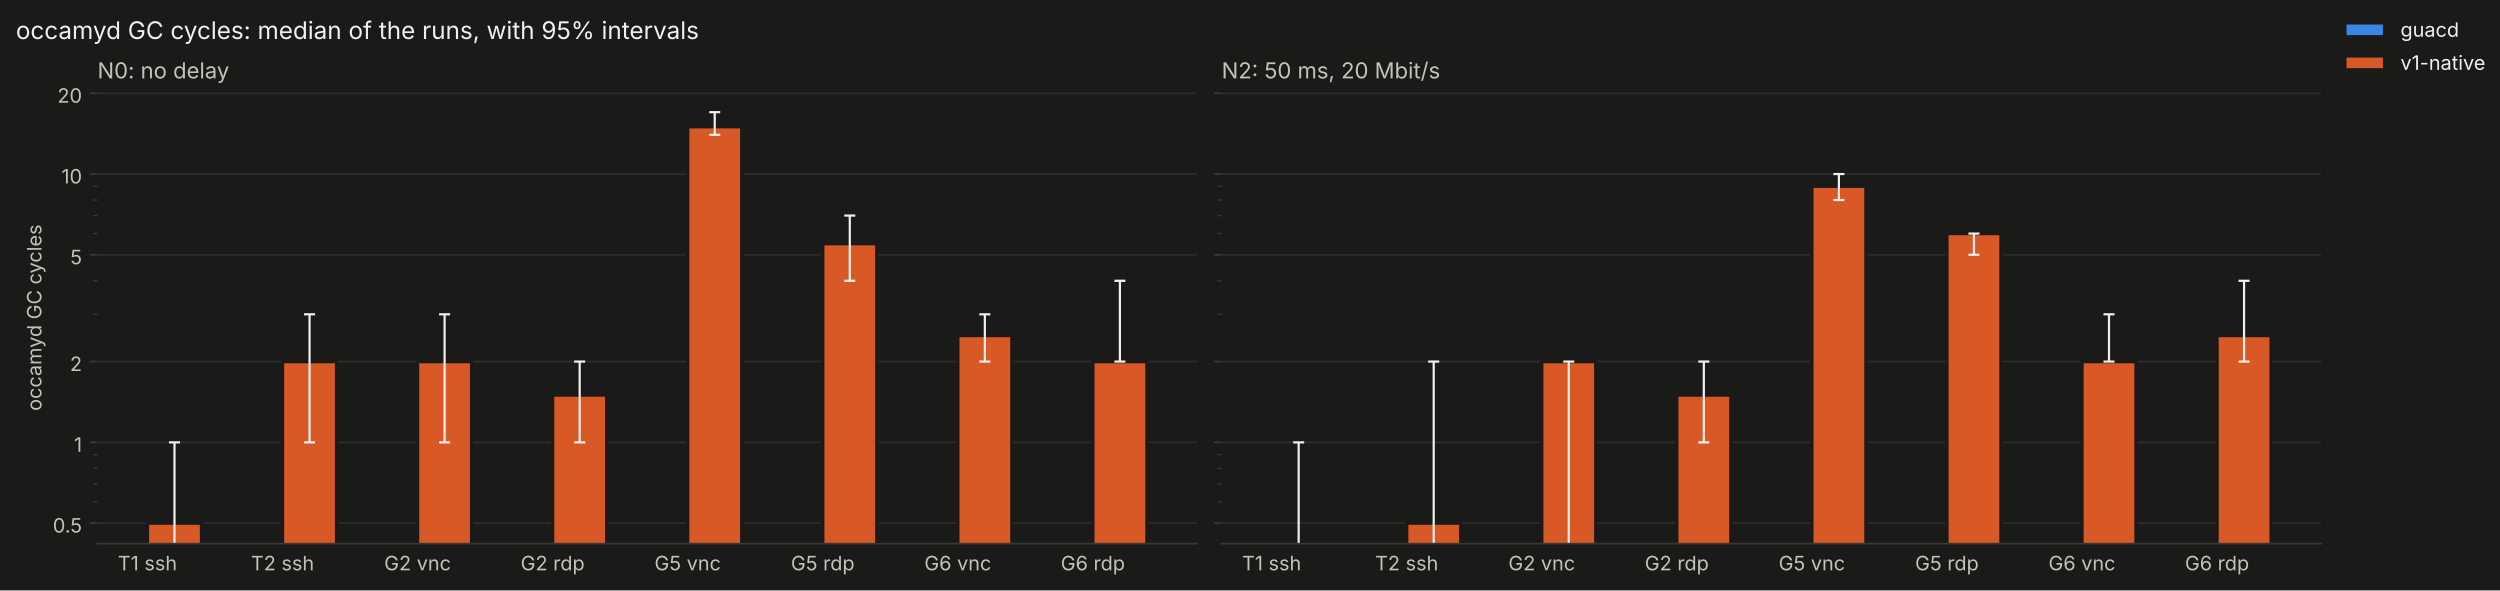
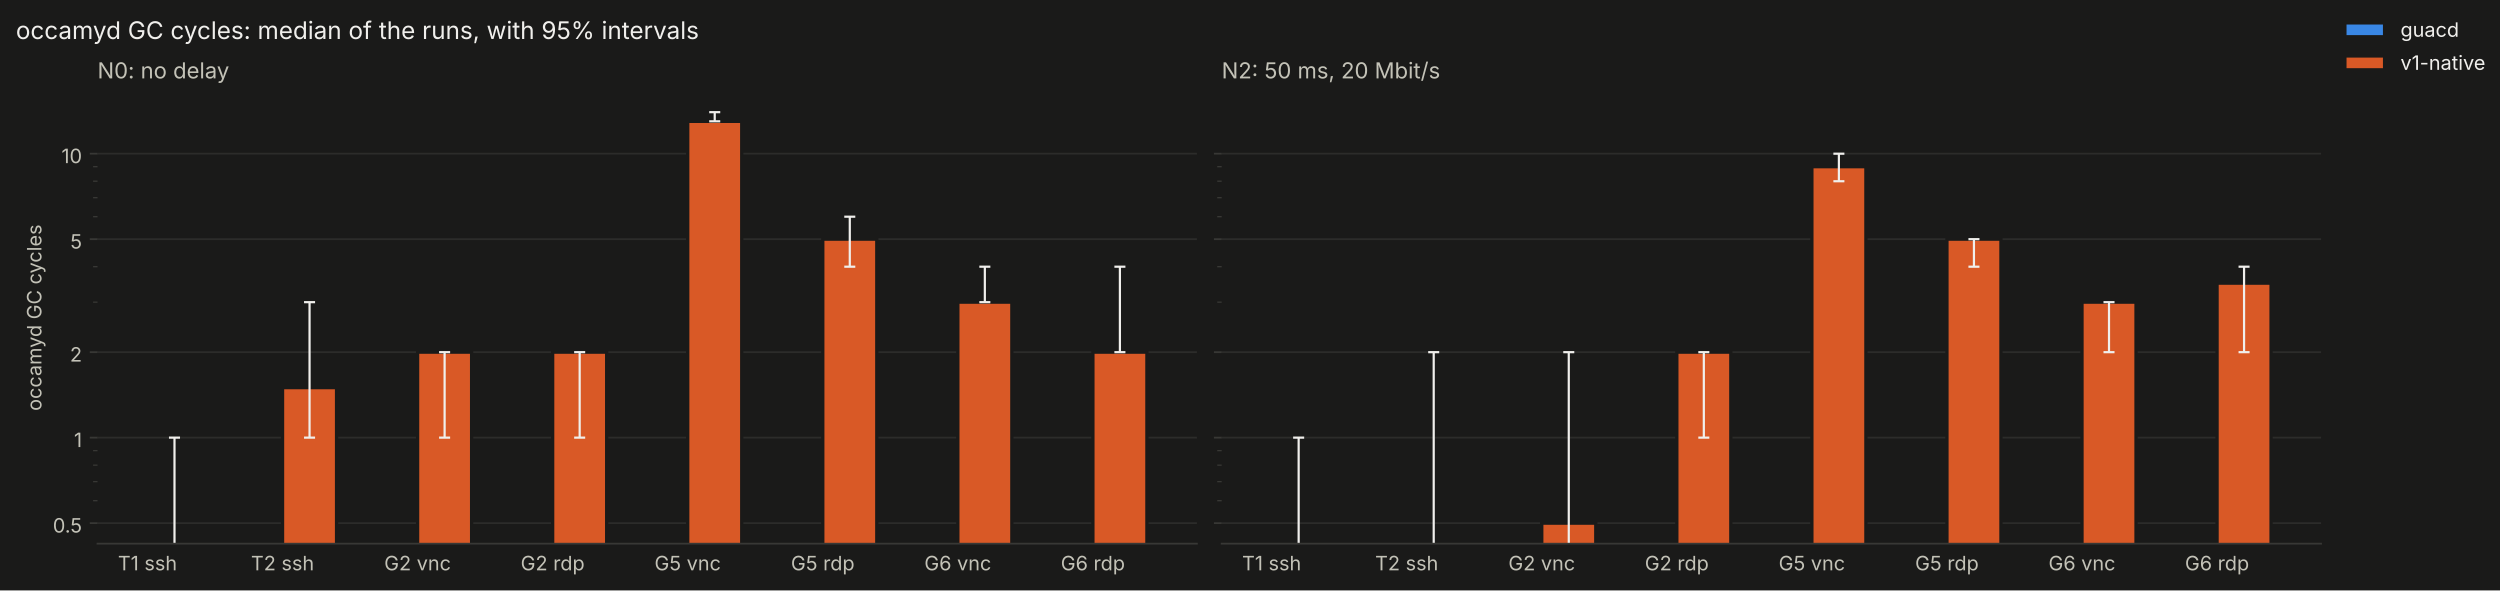
<svg xmlns="http://www.w3.org/2000/svg" xmlns:xlink="http://www.w3.org/1999/xlink" width="1133.1pt" height="267.6pt" viewBox="0 0 1133.1 267.6" version="1.1">
  <defs>
    <style type="text/css">*{stroke-linejoin: round; stroke-linecap: butt}</style>
  </defs>
  <g id="figure_1">
    <g id="patch_1">
      <path d="M 0 267.6  L 1133.1 267.6  L 1133.1 0  L 0 0  z " style="fill: #1a1a19" />
    </g>
    <g id="axes_1">
      <g id="patch_2">
        <path d="M 44.194 246.415  L 542.476 246.415  L 542.476 41.535  L 44.194 41.535  z " style="fill: #1a1a19" />
      </g>
      <g id="matplotlib.axis_1">
        <g id="xtick_1">
          <g id="line2d_1" />
          <g id="text_1">
            <text style="font-size: 9px; font-family: 'Inter', 'Helvetica Neue', 'Arial', 'DejaVu Sans', sans-serif; text-anchor: middle; fill: #c3c2b7" x="66.843" y="258.483" transform="rotate(-0 66.84304 258.4825)">T1 ssh</text>
          </g>
        </g>
        <g id="xtick_2">
          <g id="line2d_2" />
          <g id="text_2">
            <text style="font-size: 9px; font-family: 'Inter', 'Helvetica Neue', 'Arial', 'DejaVu Sans', sans-serif; text-anchor: middle; fill: #c3c2b7" x="128.057" y="258.483" transform="rotate(-0 128.0571 258.4825)">T2 ssh</text>
          </g>
        </g>
        <g id="xtick_3">
          <g id="line2d_3" />
          <g id="text_3">
            <text style="font-size: 9px; font-family: 'Inter', 'Helvetica Neue', 'Arial', 'DejaVu Sans', sans-serif; text-anchor: middle; fill: #c3c2b7" x="189.271" y="258.483" transform="rotate(-0 189.2712 258.4825)">G2 vnc</text>
          </g>
        </g>
        <g id="xtick_4">
          <g id="line2d_4" />
          <g id="text_4">
            <text style="font-size: 9px; font-family: 'Inter', 'Helvetica Neue', 'Arial', 'DejaVu Sans', sans-serif; text-anchor: middle; fill: #c3c2b7" x="250.485" y="258.483" transform="rotate(-0 250.4853 258.4825)">G2 rdp</text>
          </g>
        </g>
        <g id="xtick_5">
          <g id="line2d_5" />
          <g id="text_5">
            <text style="font-size: 9px; font-family: 'Inter', 'Helvetica Neue', 'Arial', 'DejaVu Sans', sans-serif; text-anchor: middle; fill: #c3c2b7" x="311.699" y="258.483" transform="rotate(-0 311.6993 258.4825)">G5 vnc</text>
          </g>
        </g>
        <g id="xtick_6">
          <g id="line2d_6" />
          <g id="text_6">
            <text style="font-size: 9px; font-family: 'Inter', 'Helvetica Neue', 'Arial', 'DejaVu Sans', sans-serif; text-anchor: middle; fill: #c3c2b7" x="372.913" y="258.483" transform="rotate(-0 372.9134 258.4825)">G5 rdp</text>
          </g>
        </g>
        <g id="xtick_7">
          <g id="line2d_7" />
          <g id="text_7">
            <text style="font-size: 9px; font-family: 'Inter', 'Helvetica Neue', 'Arial', 'DejaVu Sans', sans-serif; text-anchor: middle; fill: #c3c2b7" x="434.128" y="258.483" transform="rotate(-0 434.1275 258.4825)">G6 vnc</text>
          </g>
        </g>
        <g id="xtick_8">
          <g id="line2d_8" />
          <g id="text_8">
            <text style="font-size: 9px; font-family: 'Inter', 'Helvetica Neue', 'Arial', 'DejaVu Sans', sans-serif; text-anchor: middle; fill: #c3c2b7" x="495.342" y="258.483" transform="rotate(-0 495.3416 258.4825)">G6 rdp</text>
          </g>
        </g>
      </g>
      <g id="matplotlib.axis_2">
        <g id="ytick_1">
          <g id="line2d_9">
            <path d="M 44.194 237.102  L 542.476 237.102  " clip-path="url(#pd9a6758731)" style="fill: none; stroke: #2c2c2a; stroke-width: 0.8; stroke-linecap: square" />
          </g>
          <g id="line2d_10">
            <defs>
              <path id="mb82513c210" d="M 0 0  L -3.5 0  " style="stroke: #383835; stroke-width: 0.8" />
            </defs>
            <g>
              <use xlink:href="#mb82513c210" x="44.194" y="237.102" style="fill: #383835; stroke: #383835; stroke-width: 0.8" />
            </g>
          </g>
          <g id="text_9">
            <text style="font-size: 9px; font-family: 'Inter', 'Helvetica Neue', 'Arial', 'DejaVu Sans', sans-serif; text-anchor: end; fill: #c3c2b7" x="37.194" y="241.386" transform="rotate(-0 37.19383 241.3858)">0.5</text>
          </g>
        </g>
        <g id="ytick_2">
          <g id="line2d_11">
-             <path d="M 44.194 200.492  L 542.476 200.492  " clip-path="url(#pd9a6758731)" style="fill: none; stroke: #2c2c2a; stroke-width: 0.8; stroke-linecap: square" />
+             <path d="M 44.194 198.358  L 542.476 198.358  " clip-path="url(#pd9a6758731)" style="fill: none; stroke: #2c2c2a; stroke-width: 0.8; stroke-linecap: square" />
          </g>
          <g id="line2d_12">
            <g>
-               <use xlink:href="#mb82513c210" x="44.194" y="200.492" style="fill: #383835; stroke: #383835; stroke-width: 0.8" />
+               <use xlink:href="#mb82513c210" x="44.194" y="198.358" style="fill: #383835; stroke: #383835; stroke-width: 0.8" />
            </g>
          </g>
          <g id="text_10">
-             <text style="font-size: 9px; font-family: 'Inter', 'Helvetica Neue', 'Arial', 'DejaVu Sans', sans-serif; text-anchor: end; fill: #c3c2b7" x="37.194" y="204.776" transform="rotate(-0 37.19383 204.7755)">1</text>
+             <text style="font-size: 9px; font-family: 'Inter', 'Helvetica Neue', 'Arial', 'DejaVu Sans', sans-serif; text-anchor: end; fill: #c3c2b7" x="37.194" y="202.642" transform="rotate(-0 37.19383 202.6424)">1</text>
          </g>
        </g>
        <g id="ytick_3">
          <g id="line2d_13">
-             <path d="M 44.194 163.881  L 542.476 163.881  " clip-path="url(#pd9a6758731)" style="fill: none; stroke: #2c2c2a; stroke-width: 0.8; stroke-linecap: square" />
+             <path d="M 44.194 159.615  L 542.476 159.615  " clip-path="url(#pd9a6758731)" style="fill: none; stroke: #2c2c2a; stroke-width: 0.8; stroke-linecap: square" />
          </g>
          <g id="line2d_14">
            <g>
-               <use xlink:href="#mb82513c210" x="44.194" y="163.881" style="fill: #383835; stroke: #383835; stroke-width: 0.8" />
+               <use xlink:href="#mb82513c210" x="44.194" y="159.615" style="fill: #383835; stroke: #383835; stroke-width: 0.8" />
            </g>
          </g>
          <g id="text_11">
-             <text style="font-size: 9px; font-family: 'Inter', 'Helvetica Neue', 'Arial', 'DejaVu Sans', sans-serif; text-anchor: end; fill: #c3c2b7" x="37.194" y="168.165" transform="rotate(-0 37.19383 168.1652)">2</text>
+             <text style="font-size: 9px; font-family: 'Inter', 'Helvetica Neue', 'Arial', 'DejaVu Sans', sans-serif; text-anchor: end; fill: #c3c2b7" x="37.194" y="163.899" transform="rotate(-0 37.19383 163.8989)">2</text>
          </g>
        </g>
        <g id="ytick_4">
          <g id="line2d_15">
-             <path d="M 44.194 115.485  L 542.476 115.485  " clip-path="url(#pd9a6758731)" style="fill: none; stroke: #2c2c2a; stroke-width: 0.8; stroke-linecap: square" />
+             <path d="M 44.194 108.399  L 542.476 108.399  " clip-path="url(#pd9a6758731)" style="fill: none; stroke: #2c2c2a; stroke-width: 0.8; stroke-linecap: square" />
          </g>
          <g id="line2d_16">
            <g>
-               <use xlink:href="#mb82513c210" x="44.194" y="115.485" style="fill: #383835; stroke: #383835; stroke-width: 0.8" />
+               <use xlink:href="#mb82513c210" x="44.194" y="108.399" style="fill: #383835; stroke: #383835; stroke-width: 0.8" />
            </g>
          </g>
          <g id="text_12">
-             <text style="font-size: 9px; font-family: 'Inter', 'Helvetica Neue', 'Arial', 'DejaVu Sans', sans-serif; text-anchor: end; fill: #c3c2b7" x="37.194" y="119.769" transform="rotate(-0 37.19383 119.769)">5</text>
+             <text style="font-size: 9px; font-family: 'Inter', 'Helvetica Neue', 'Arial', 'DejaVu Sans', sans-serif; text-anchor: end; fill: #c3c2b7" x="37.194" y="112.683" transform="rotate(-0 37.19383 112.6828)">5</text>
          </g>
        </g>
        <g id="ytick_5">
          <g id="line2d_17">
-             <path d="M 44.194 78.875  L 542.476 78.875  " clip-path="url(#pd9a6758731)" style="fill: none; stroke: #2c2c2a; stroke-width: 0.8; stroke-linecap: square" />
+             <path d="M 44.194 69.655  L 542.476 69.655  " clip-path="url(#pd9a6758731)" style="fill: none; stroke: #2c2c2a; stroke-width: 0.8; stroke-linecap: square" />
          </g>
          <g id="line2d_18">
            <g>
-               <use xlink:href="#mb82513c210" x="44.194" y="78.875" style="fill: #383835; stroke: #383835; stroke-width: 0.8" />
+               <use xlink:href="#mb82513c210" x="44.194" y="69.655" style="fill: #383835; stroke: #383835; stroke-width: 0.8" />
            </g>
          </g>
          <g id="text_13">
-             <text style="font-size: 9px; font-family: 'Inter', 'Helvetica Neue', 'Arial', 'DejaVu Sans', sans-serif; text-anchor: end; fill: #c3c2b7" x="37.194" y="83.159" transform="rotate(-0 37.19383 83.15864)">10</text>
+             <text style="font-size: 9px; font-family: 'Inter', 'Helvetica Neue', 'Arial', 'DejaVu Sans', sans-serif; text-anchor: end; fill: #c3c2b7" x="37.194" y="73.939" transform="rotate(-0 37.19383 73.93929)">10</text>
          </g>
        </g>
        <g id="ytick_6">
          <g id="line2d_19">
-             <path d="M 44.194 42.264  L 542.476 42.264  " clip-path="url(#pd9a6758731)" style="fill: none; stroke: #2c2c2a; stroke-width: 0.8; stroke-linecap: square" />
-           </g>
-           <g id="line2d_20">
-             <g>
-               <use xlink:href="#mb82513c210" x="44.194" y="42.264" style="fill: #383835; stroke: #383835; stroke-width: 0.8" />
-             </g>
-           </g>
-           <g id="text_14">
-             <text style="font-size: 9px; font-family: 'Inter', 'Helvetica Neue', 'Arial', 'DejaVu Sans', sans-serif; text-anchor: end; fill: #c3c2b7" x="37.194" y="46.548" transform="rotate(-0 37.19383 46.54831)">20</text>
-           </g>
-         </g>
-         <g id="ytick_7">
-           <g id="line2d_21">
            <defs>
              <path id="m2cc0cc6523" d="M 0 0  L -2 0  " style="stroke: #383835; stroke-width: 0.6" />
            </defs>
            <g>
-               <use xlink:href="#m2cc0cc6523" x="44.194" y="227.472" style="fill: #383835; stroke: #383835; stroke-width: 0.6" />
+               <use xlink:href="#m2cc0cc6523" x="44.194" y="226.911" style="fill: #383835; stroke: #383835; stroke-width: 0.6" />
+             </g>
+           </g>
+         </g>
+         <g id="ytick_7">
+           <g id="line2d_20">
+             <g>
+               <use xlink:href="#m2cc0cc6523" x="44.194" y="218.295" style="fill: #383835; stroke: #383835; stroke-width: 0.6" />
            </g>
          </g>
        </g>
        <g id="ytick_8">
+           <g id="line2d_21">
+             <g>
+               <use xlink:href="#m2cc0cc6523" x="44.194" y="210.831" style="fill: #383835; stroke: #383835; stroke-width: 0.6" />
+             </g>
+           </g>
+         </g>
+         <g id="ytick_9">
          <g id="line2d_22">
            <g>
-               <use xlink:href="#m2cc0cc6523" x="44.194" y="219.33" style="fill: #383835; stroke: #383835; stroke-width: 0.6" />
-             </g>
-           </g>
-         </g>
-         <g id="ytick_9">
+               <use xlink:href="#m2cc0cc6523" x="44.194" y="204.247" style="fill: #383835; stroke: #383835; stroke-width: 0.6" />
+             </g>
+           </g>
+         </g>
+         <g id="ytick_10">
          <g id="line2d_23">
            <g>
-               <use xlink:href="#m2cc0cc6523" x="44.194" y="212.277" style="fill: #383835; stroke: #383835; stroke-width: 0.6" />
-             </g>
-           </g>
-         </g>
-         <g id="ytick_10">
+               <use xlink:href="#m2cc0cc6523" x="44.194" y="136.951" style="fill: #383835; stroke: #383835; stroke-width: 0.6" />
+             </g>
+           </g>
+         </g>
+         <g id="ytick_11">
          <g id="line2d_24">
            <g>
-               <use xlink:href="#m2cc0cc6523" x="44.194" y="206.056" style="fill: #383835; stroke: #383835; stroke-width: 0.6" />
-             </g>
-           </g>
-         </g>
-         <g id="ytick_11">
+               <use xlink:href="#m2cc0cc6523" x="44.194" y="120.871" style="fill: #383835; stroke: #383835; stroke-width: 0.6" />
+             </g>
+           </g>
+         </g>
+         <g id="ytick_12">
          <g id="line2d_25">
            <g>
-               <use xlink:href="#m2cc0cc6523" x="44.194" y="142.466" style="fill: #383835; stroke: #383835; stroke-width: 0.6" />
-             </g>
-           </g>
-         </g>
-         <g id="ytick_12">
+               <use xlink:href="#m2cc0cc6523" x="44.194" y="98.208" style="fill: #383835; stroke: #383835; stroke-width: 0.6" />
+             </g>
+           </g>
+         </g>
+         <g id="ytick_13">
          <g id="line2d_26">
            <g>
-               <use xlink:href="#m2cc0cc6523" x="44.194" y="127.271" style="fill: #383835; stroke: #383835; stroke-width: 0.6" />
-             </g>
-           </g>
-         </g>
-         <g id="ytick_13">
+               <use xlink:href="#m2cc0cc6523" x="44.194" y="89.592" style="fill: #383835; stroke: #383835; stroke-width: 0.6" />
+             </g>
+           </g>
+         </g>
+         <g id="ytick_14">
          <g id="line2d_27">
            <g>
-               <use xlink:href="#m2cc0cc6523" x="44.194" y="105.855" style="fill: #383835; stroke: #383835; stroke-width: 0.6" />
-             </g>
-           </g>
-         </g>
-         <g id="ytick_14">
+               <use xlink:href="#m2cc0cc6523" x="44.194" y="82.128" style="fill: #383835; stroke: #383835; stroke-width: 0.6" />
+             </g>
+           </g>
+         </g>
+         <g id="ytick_15">
          <g id="line2d_28">
            <g>
-               <use xlink:href="#m2cc0cc6523" x="44.194" y="97.713" style="fill: #383835; stroke: #383835; stroke-width: 0.6" />
-             </g>
-           </g>
-         </g>
-         <g id="ytick_15">
-           <g id="line2d_29">
-             <g>
-               <use xlink:href="#m2cc0cc6523" x="44.194" y="90.661" style="fill: #383835; stroke: #383835; stroke-width: 0.6" />
-             </g>
-           </g>
-         </g>
-         <g id="ytick_16">
-           <g id="line2d_30">
-             <g>
-               <use xlink:href="#m2cc0cc6523" x="44.194" y="84.44" style="fill: #383835; stroke: #383835; stroke-width: 0.6" />
-             </g>
-           </g>
-         </g>
-         <g id="text_15">
+               <use xlink:href="#m2cc0cc6523" x="44.194" y="75.544" style="fill: #383835; stroke: #383835; stroke-width: 0.6" />
+             </g>
+           </g>
+         </g>
+         <g id="text_14">
          <text style="font-size: 9px; font-family: 'Inter', 'Helvetica Neue', 'Arial', 'DejaVu Sans', sans-serif; text-anchor: middle; fill: #c3c2b7" x="18.768" y="143.975" transform="rotate(-90 18.76824 143.975)">occamyd GC cycles</text>
        </g>
      </g>
      <g id="patch_3">
        <path clip-path="url(#pd9a6758731)" style="fill: #3987e5; stroke: #1a1a19; stroke-width: 1.5; stroke-linejoin: miter" />
      </g>
      <g id="patch_4">
        <path clip-path="url(#pd9a6758731)" style="fill: #3987e5; stroke: #1a1a19; stroke-width: 1.5; stroke-linejoin: miter" />
      </g>
      <g id="patch_5">
        <path clip-path="url(#pd9a6758731)" style="fill: #3987e5; stroke: #1a1a19; stroke-width: 1.5; stroke-linejoin: miter" />
      </g>
      <g id="patch_6">
        <path clip-path="url(#pd9a6758731)" style="fill: #3987e5; stroke: #1a1a19; stroke-width: 1.5; stroke-linejoin: miter" />
      </g>
      <g id="patch_7">
        <path clip-path="url(#pd9a6758731)" style="fill: #3987e5; stroke: #1a1a19; stroke-width: 1.5; stroke-linejoin: miter" />
      </g>
      <g id="patch_8">
        <path clip-path="url(#pd9a6758731)" style="fill: #3987e5; stroke: #1a1a19; stroke-width: 1.5; stroke-linejoin: miter" />
      </g>
      <g id="patch_9">
        <path clip-path="url(#pd9a6758731)" style="fill: #3987e5; stroke: #1a1a19; stroke-width: 1.5; stroke-linejoin: miter" />
      </g>
      <g id="patch_10">
        <path clip-path="url(#pd9a6758731)" style="fill: #3987e5; stroke: #1a1a19; stroke-width: 1.5; stroke-linejoin: miter" />
      </g>
      <g id="patch_11">
-         <path d="M 66.843 121817.362  L 91.329 121817.362  L 91.329 237.102  L 66.843 237.102  z " clip-path="url(#pd9a6758731)" style="fill: #d95926; stroke: #1a1a19; stroke-width: 1.5; stroke-linejoin: miter" />
+         <path d="M 66.843 128901.422  L 91.329 128901.422  L 91.329 128901.422  L 66.843 128901.422  z " clip-path="url(#pd9a6758731)" style="fill: #d95926; stroke: #1a1a19; stroke-width: 1.5; stroke-linejoin: miter" />
      </g>
      <g id="patch_12">
-         <path d="M 128.057 121817.362  L 152.543 121817.362  L 152.543 163.881  L 128.057 163.881  z " clip-path="url(#pd9a6758731)" style="fill: #d95926; stroke: #1a1a19; stroke-width: 1.5; stroke-linejoin: miter" />
+         <path d="M 128.057 128901.422  L 152.543 128901.422  L 152.543 175.695  L 128.057 175.695  z " clip-path="url(#pd9a6758731)" style="fill: #d95926; stroke: #1a1a19; stroke-width: 1.5; stroke-linejoin: miter" />
      </g>
      <g id="patch_13">
-         <path d="M 189.271 121817.362  L 213.757 121817.362  L 213.757 163.881  L 189.271 163.881  z " clip-path="url(#pd9a6758731)" style="fill: #d95926; stroke: #1a1a19; stroke-width: 1.5; stroke-linejoin: miter" />
+         <path d="M 189.271 128901.422  L 213.757 128901.422  L 213.757 159.615  L 189.271 159.615  z " clip-path="url(#pd9a6758731)" style="fill: #d95926; stroke: #1a1a19; stroke-width: 1.5; stroke-linejoin: miter" />
      </g>
      <g id="patch_14">
-         <path d="M 250.485 121817.362  L 274.971 121817.362  L 274.971 179.076  L 250.485 179.076  z " clip-path="url(#pd9a6758731)" style="fill: #d95926; stroke: #1a1a19; stroke-width: 1.5; stroke-linejoin: miter" />
+         <path d="M 250.485 128901.422  L 274.971 128901.422  L 274.971 159.615  L 250.485 159.615  z " clip-path="url(#pd9a6758731)" style="fill: #d95926; stroke: #1a1a19; stroke-width: 1.5; stroke-linejoin: miter" />
      </g>
      <g id="patch_15">
-         <path d="M 311.699 121817.362  L 336.185 121817.362  L 336.185 57.459  L 311.699 57.459  z " clip-path="url(#pd9a6758731)" style="fill: #d95926; stroke: #1a1a19; stroke-width: 1.5; stroke-linejoin: miter" />
+         <path d="M 311.699 128901.422  L 336.185 128901.422  L 336.185 54.99  L 311.699 54.99  z " clip-path="url(#pd9a6758731)" style="fill: #d95926; stroke: #1a1a19; stroke-width: 1.5; stroke-linejoin: miter" />
      </g>
      <g id="patch_16">
-         <path d="M 372.913 121817.362  L 397.399 121817.362  L 397.399 110.451  L 372.913 110.451  z " clip-path="url(#pd9a6758731)" style="fill: #d95926; stroke: #1a1a19; stroke-width: 1.5; stroke-linejoin: miter" />
+         <path d="M 372.913 128901.422  L 397.399 128901.422  L 397.399 108.399  L 372.913 108.399  z " clip-path="url(#pd9a6758731)" style="fill: #d95926; stroke: #1a1a19; stroke-width: 1.5; stroke-linejoin: miter" />
      </g>
      <g id="patch_17">
-         <path d="M 434.128 121817.362  L 458.613 121817.362  L 458.613 152.095  L 434.128 152.095  z " clip-path="url(#pd9a6758731)" style="fill: #d95926; stroke: #1a1a19; stroke-width: 1.5; stroke-linejoin: miter" />
+         <path d="M 434.128 128901.422  L 458.613 128901.422  L 458.613 136.951  L 434.128 136.951  z " clip-path="url(#pd9a6758731)" style="fill: #d95926; stroke: #1a1a19; stroke-width: 1.5; stroke-linejoin: miter" />
      </g>
      <g id="patch_18">
-         <path d="M 495.342 121817.362  L 519.827 121817.362  L 519.827 163.881  L 495.342 163.881  z " clip-path="url(#pd9a6758731)" style="fill: #d95926; stroke: #1a1a19; stroke-width: 1.5; stroke-linejoin: miter" />
+         <path d="M 495.342 128901.422  L 519.827 128901.422  L 519.827 159.615  L 495.342 159.615  z " clip-path="url(#pd9a6758731)" style="fill: #d95926; stroke: #1a1a19; stroke-width: 1.5; stroke-linejoin: miter" />
      </g>
      <g id="LineCollection_1" />
      <g id="LineCollection_2">
-         <path d="M 79.086 268.6  L 79.086 200.492  " clip-path="url(#pd9a6758731)" style="fill: none; stroke: #f0efec" />
-         <path d="M 140.3 200.492  L 140.3 142.466  " clip-path="url(#pd9a6758731)" style="fill: none; stroke: #f0efec" />
-         <path d="M 201.514 200.492  L 201.514 142.466  " clip-path="url(#pd9a6758731)" style="fill: none; stroke: #f0efec" />
-         <path d="M 262.728 200.492  L 262.728 163.881  " clip-path="url(#pd9a6758731)" style="fill: none; stroke: #f0efec" />
-         <path d="M 323.942 61.103  L 323.942 50.848  " clip-path="url(#pd9a6758731)" style="fill: none; stroke: #f0efec" />
-         <path d="M 385.156 127.271  L 385.156 97.713  " clip-path="url(#pd9a6758731)" style="fill: none; stroke: #f0efec" />
-         <path d="M 446.37 163.881  L 446.37 142.466  " clip-path="url(#pd9a6758731)" style="fill: none; stroke: #f0efec" />
-         <path d="M 507.584 163.881  L 507.584 127.271  " clip-path="url(#pd9a6758731)" style="fill: none; stroke: #f0efec" />
-       </g>
-       <g id="line2d_31">
+         <path d="M 79.086 268.6  L 79.086 198.358  " clip-path="url(#pd9a6758731)" style="fill: none; stroke: #f0efec" />
+         <path d="M 140.3 198.358  L 140.3 136.951  " clip-path="url(#pd9a6758731)" style="fill: none; stroke: #f0efec" />
+         <path d="M 201.514 198.358  L 201.514 159.615  " clip-path="url(#pd9a6758731)" style="fill: none; stroke: #f0efec" />
+         <path d="M 262.728 198.358  L 262.728 159.615  " clip-path="url(#pd9a6758731)" style="fill: none; stroke: #f0efec" />
+         <path d="M 323.942 54.99  L 323.942 50.848  " clip-path="url(#pd9a6758731)" style="fill: none; stroke: #f0efec" />
+         <path d="M 385.156 120.871  L 385.156 98.208  " clip-path="url(#pd9a6758731)" style="fill: none; stroke: #f0efec" />
+         <path d="M 446.37 136.951  L 446.37 120.871  " clip-path="url(#pd9a6758731)" style="fill: none; stroke: #f0efec" />
+         <path d="M 507.584 159.615  L 507.584 120.871  " clip-path="url(#pd9a6758731)" style="fill: none; stroke: #f0efec" />
+       </g>
+       <g id="line2d_29">
        <defs>
          <path id="mac22d4be6f" d="M 2.5 0  L -2.5 -0  " style="stroke: #f0efec" />
        </defs>
        <g clip-path="url(#pd9a6758731)">
-           <use xlink:href="#mac22d4be6f" x="130.702" y="19268.165" style="fill: #1f77b4; stroke: #f0efec" />
-           <use xlink:href="#mac22d4be6f" x="140.3" y="200.492" style="fill: #1f77b4; stroke: #f0efec" />
-           <use xlink:href="#mac22d4be6f" x="201.514" y="200.492" style="fill: #1f77b4; stroke: #f0efec" />
-           <use xlink:href="#mac22d4be6f" x="262.728" y="200.492" style="fill: #1f77b4; stroke: #f0efec" />
-           <use xlink:href="#mac22d4be6f" x="323.942" y="61.103" style="fill: #1f77b4; stroke: #f0efec" />
-           <use xlink:href="#mac22d4be6f" x="385.156" y="127.271" style="fill: #1f77b4; stroke: #f0efec" />
-           <use xlink:href="#mac22d4be6f" x="446.37" y="163.881" style="fill: #1f77b4; stroke: #f0efec" />
-           <use xlink:href="#mac22d4be6f" x="507.584" y="163.881" style="fill: #1f77b4; stroke: #f0efec" />
-         </g>
-       </g>
-       <g id="line2d_32">
+           <use xlink:href="#mac22d4be6f" x="131.23" y="19268.165" style="fill: #1f77b4; stroke: #f0efec" />
+           <use xlink:href="#mac22d4be6f" x="140.3" y="198.358" style="fill: #1f77b4; stroke: #f0efec" />
+           <use xlink:href="#mac22d4be6f" x="201.514" y="198.358" style="fill: #1f77b4; stroke: #f0efec" />
+           <use xlink:href="#mac22d4be6f" x="262.728" y="198.358" style="fill: #1f77b4; stroke: #f0efec" />
+           <use xlink:href="#mac22d4be6f" x="323.942" y="54.99" style="fill: #1f77b4; stroke: #f0efec" />
+           <use xlink:href="#mac22d4be6f" x="385.156" y="120.871" style="fill: #1f77b4; stroke: #f0efec" />
+           <use xlink:href="#mac22d4be6f" x="446.37" y="136.951" style="fill: #1f77b4; stroke: #f0efec" />
+           <use xlink:href="#mac22d4be6f" x="507.584" y="159.615" style="fill: #1f77b4; stroke: #f0efec" />
+         </g>
+       </g>
+       <g id="line2d_30">
        <g clip-path="url(#pd9a6758731)">
-           <use xlink:href="#mac22d4be6f" x="79.086" y="200.492" style="fill: #1f77b4; stroke: #f0efec" />
-           <use xlink:href="#mac22d4be6f" x="140.3" y="142.466" style="fill: #1f77b4; stroke: #f0efec" />
-           <use xlink:href="#mac22d4be6f" x="201.514" y="142.466" style="fill: #1f77b4; stroke: #f0efec" />
-           <use xlink:href="#mac22d4be6f" x="262.728" y="163.881" style="fill: #1f77b4; stroke: #f0efec" />
+           <use xlink:href="#mac22d4be6f" x="79.086" y="198.358" style="fill: #1f77b4; stroke: #f0efec" />
+           <use xlink:href="#mac22d4be6f" x="140.3" y="136.951" style="fill: #1f77b4; stroke: #f0efec" />
+           <use xlink:href="#mac22d4be6f" x="201.514" y="159.615" style="fill: #1f77b4; stroke: #f0efec" />
+           <use xlink:href="#mac22d4be6f" x="262.728" y="159.615" style="fill: #1f77b4; stroke: #f0efec" />
          <use xlink:href="#mac22d4be6f" x="323.942" y="50.848" style="fill: #1f77b4; stroke: #f0efec" />
-           <use xlink:href="#mac22d4be6f" x="385.156" y="97.713" style="fill: #1f77b4; stroke: #f0efec" />
-           <use xlink:href="#mac22d4be6f" x="446.37" y="142.466" style="fill: #1f77b4; stroke: #f0efec" />
-           <use xlink:href="#mac22d4be6f" x="507.584" y="127.271" style="fill: #1f77b4; stroke: #f0efec" />
+           <use xlink:href="#mac22d4be6f" x="385.156" y="98.208" style="fill: #1f77b4; stroke: #f0efec" />
+           <use xlink:href="#mac22d4be6f" x="446.37" y="120.871" style="fill: #1f77b4; stroke: #f0efec" />
+           <use xlink:href="#mac22d4be6f" x="507.584" y="120.871" style="fill: #1f77b4; stroke: #f0efec" />
        </g>
      </g>
      <g id="patch_19">
        <path d="M 44.194 246.415  L 542.476 246.415  " style="fill: none; stroke: #383835; stroke-width: 0.8; stroke-linejoin: miter; stroke-linecap: square" />
      </g>
-       <g id="text_16">
+       <g id="text_15">
        <text style="font-size: 10px; font-family: 'Inter', 'Helvetica Neue', 'Arial', 'DejaVu Sans', sans-serif; text-anchor: start; fill: #c3c2b7" x="44.194" y="35.535" transform="rotate(-0 44.19383 35.53548)">N0: no delay</text>
      </g>
    </g>
    <g id="axes_2">
      <g id="patch_20">
        <path d="M 553.708 246.415  L 1051.991 246.415  L 1051.991 41.535  L 553.708 41.535  z " style="fill: #1a1a19" />
      </g>
      <g id="matplotlib.axis_3">
        <g id="xtick_9">
+           <g id="line2d_31" />
+           <g id="text_16">
+             <text style="font-size: 9px; font-family: 'Inter', 'Helvetica Neue', 'Arial', 'DejaVu Sans', sans-serif; text-anchor: middle; fill: #c3c2b7" x="576.358" y="258.483" transform="rotate(-0 576.3576 258.4825)">T1 ssh</text>
+           </g>
+         </g>
+         <g id="xtick_10">
+           <g id="line2d_32" />
+           <g id="text_17">
+             <text style="font-size: 9px; font-family: 'Inter', 'Helvetica Neue', 'Arial', 'DejaVu Sans', sans-serif; text-anchor: middle; fill: #c3c2b7" x="637.572" y="258.483" transform="rotate(-0 637.5717 258.4825)">T2 ssh</text>
+           </g>
+         </g>
+         <g id="xtick_11">
          <g id="line2d_33" />
-           <g id="text_17">
-             <text style="font-size: 9px; font-family: 'Inter', 'Helvetica Neue', 'Arial', 'DejaVu Sans', sans-serif; text-anchor: middle; fill: #c3c2b7" x="576.358" y="258.483" transform="rotate(-0 576.3576 258.4825)">T1 ssh</text>
-           </g>
-         </g>
-         <g id="xtick_10">
+           <g id="text_18">
+             <text style="font-size: 9px; font-family: 'Inter', 'Helvetica Neue', 'Arial', 'DejaVu Sans', sans-serif; text-anchor: middle; fill: #c3c2b7" x="698.786" y="258.483" transform="rotate(-0 698.7858 258.4825)">G2 vnc</text>
+           </g>
+         </g>
+         <g id="xtick_12">
          <g id="line2d_34" />
-           <g id="text_18">
-             <text style="font-size: 9px; font-family: 'Inter', 'Helvetica Neue', 'Arial', 'DejaVu Sans', sans-serif; text-anchor: middle; fill: #c3c2b7" x="637.572" y="258.483" transform="rotate(-0 637.5717 258.4825)">T2 ssh</text>
-           </g>
-         </g>
-         <g id="xtick_11">
+           <g id="text_19">
+             <text style="font-size: 9px; font-family: 'Inter', 'Helvetica Neue', 'Arial', 'DejaVu Sans', sans-serif; text-anchor: middle; fill: #c3c2b7" x="760" y="258.483" transform="rotate(-0 759.9999 258.4825)">G2 rdp</text>
+           </g>
+         </g>
+         <g id="xtick_13">
          <g id="line2d_35" />
-           <g id="text_19">
-             <text style="font-size: 9px; font-family: 'Inter', 'Helvetica Neue', 'Arial', 'DejaVu Sans', sans-serif; text-anchor: middle; fill: #c3c2b7" x="698.786" y="258.483" transform="rotate(-0 698.7858 258.4825)">G2 vnc</text>
-           </g>
-         </g>
-         <g id="xtick_12">
+           <g id="text_20">
+             <text style="font-size: 9px; font-family: 'Inter', 'Helvetica Neue', 'Arial', 'DejaVu Sans', sans-serif; text-anchor: middle; fill: #c3c2b7" x="821.214" y="258.483" transform="rotate(-0 821.2139 258.4825)">G5 vnc</text>
+           </g>
+         </g>
+         <g id="xtick_14">
          <g id="line2d_36" />
-           <g id="text_20">
-             <text style="font-size: 9px; font-family: 'Inter', 'Helvetica Neue', 'Arial', 'DejaVu Sans', sans-serif; text-anchor: middle; fill: #c3c2b7" x="760" y="258.483" transform="rotate(-0 759.9999 258.4825)">G2 rdp</text>
-           </g>
-         </g>
-         <g id="xtick_13">
+           <g id="text_21">
+             <text style="font-size: 9px; font-family: 'Inter', 'Helvetica Neue', 'Arial', 'DejaVu Sans', sans-serif; text-anchor: middle; fill: #c3c2b7" x="882.428" y="258.483" transform="rotate(-0 882.428 258.4825)">G5 rdp</text>
+           </g>
+         </g>
+         <g id="xtick_15">
          <g id="line2d_37" />
-           <g id="text_21">
-             <text style="font-size: 9px; font-family: 'Inter', 'Helvetica Neue', 'Arial', 'DejaVu Sans', sans-serif; text-anchor: middle; fill: #c3c2b7" x="821.214" y="258.483" transform="rotate(-0 821.2139 258.4825)">G5 vnc</text>
-           </g>
-         </g>
-         <g id="xtick_14">
+           <g id="text_22">
+             <text style="font-size: 9px; font-family: 'Inter', 'Helvetica Neue', 'Arial', 'DejaVu Sans', sans-serif; text-anchor: middle; fill: #c3c2b7" x="943.642" y="258.483" transform="rotate(-0 943.6421 258.4825)">G6 vnc</text>
+           </g>
+         </g>
+         <g id="xtick_16">
          <g id="line2d_38" />
-           <g id="text_22">
-             <text style="font-size: 9px; font-family: 'Inter', 'Helvetica Neue', 'Arial', 'DejaVu Sans', sans-serif; text-anchor: middle; fill: #c3c2b7" x="882.428" y="258.483" transform="rotate(-0 882.428 258.4825)">G5 rdp</text>
-           </g>
-         </g>
-         <g id="xtick_15">
-           <g id="line2d_39" />
          <g id="text_23">
-             <text style="font-size: 9px; font-family: 'Inter', 'Helvetica Neue', 'Arial', 'DejaVu Sans', sans-serif; text-anchor: middle; fill: #c3c2b7" x="943.642" y="258.483" transform="rotate(-0 943.6421 258.4825)">G6 vnc</text>
-           </g>
-         </g>
-         <g id="xtick_16">
-           <g id="line2d_40" />
-           <g id="text_24">
            <text style="font-size: 9px; font-family: 'Inter', 'Helvetica Neue', 'Arial', 'DejaVu Sans', sans-serif; text-anchor: middle; fill: #c3c2b7" x="1004.856" y="258.483" transform="rotate(-0 1004.856 258.4825)">G6 rdp</text>
          </g>
        </g>
      </g>
      <g id="matplotlib.axis_4">
+         <g id="ytick_16">
+           <g id="line2d_39">
+             <path d="M 553.708 237.102  L 1051.991 237.102  " clip-path="url(#p64c3e2bbae)" style="fill: none; stroke: #2c2c2a; stroke-width: 0.8; stroke-linecap: square" />
+           </g>
+           <g id="line2d_40">
+             <g>
+               <use xlink:href="#mb82513c210" x="553.708" y="237.102" style="fill: #383835; stroke: #383835; stroke-width: 0.8" />
+             </g>
+           </g>
+         </g>
        <g id="ytick_17">
          <g id="line2d_41">
-             <path d="M 553.708 237.102  L 1051.991 237.102  " clip-path="url(#p64c3e2bbae)" style="fill: none; stroke: #2c2c2a; stroke-width: 0.8; stroke-linecap: square" />
+             <path d="M 553.708 198.358  L 1051.991 198.358  " clip-path="url(#p64c3e2bbae)" style="fill: none; stroke: #2c2c2a; stroke-width: 0.8; stroke-linecap: square" />
          </g>
          <g id="line2d_42">
            <g>
-               <use xlink:href="#mb82513c210" x="553.708" y="237.102" style="fill: #383835; stroke: #383835; stroke-width: 0.8" />
+               <use xlink:href="#mb82513c210" x="553.708" y="198.358" style="fill: #383835; stroke: #383835; stroke-width: 0.8" />
            </g>
          </g>
        </g>
        <g id="ytick_18">
          <g id="line2d_43">
-             <path d="M 553.708 200.492  L 1051.991 200.492  " clip-path="url(#p64c3e2bbae)" style="fill: none; stroke: #2c2c2a; stroke-width: 0.8; stroke-linecap: square" />
+             <path d="M 553.708 159.615  L 1051.991 159.615  " clip-path="url(#p64c3e2bbae)" style="fill: none; stroke: #2c2c2a; stroke-width: 0.8; stroke-linecap: square" />
          </g>
          <g id="line2d_44">
            <g>
-               <use xlink:href="#mb82513c210" x="553.708" y="200.492" style="fill: #383835; stroke: #383835; stroke-width: 0.8" />
+               <use xlink:href="#mb82513c210" x="553.708" y="159.615" style="fill: #383835; stroke: #383835; stroke-width: 0.8" />
            </g>
          </g>
        </g>
        <g id="ytick_19">
          <g id="line2d_45">
-             <path d="M 553.708 163.881  L 1051.991 163.881  " clip-path="url(#p64c3e2bbae)" style="fill: none; stroke: #2c2c2a; stroke-width: 0.8; stroke-linecap: square" />
+             <path d="M 553.708 108.399  L 1051.991 108.399  " clip-path="url(#p64c3e2bbae)" style="fill: none; stroke: #2c2c2a; stroke-width: 0.8; stroke-linecap: square" />
          </g>
          <g id="line2d_46">
            <g>
-               <use xlink:href="#mb82513c210" x="553.708" y="163.881" style="fill: #383835; stroke: #383835; stroke-width: 0.8" />
+               <use xlink:href="#mb82513c210" x="553.708" y="108.399" style="fill: #383835; stroke: #383835; stroke-width: 0.8" />
            </g>
          </g>
        </g>
        <g id="ytick_20">
          <g id="line2d_47">
-             <path d="M 553.708 115.485  L 1051.991 115.485  " clip-path="url(#p64c3e2bbae)" style="fill: none; stroke: #2c2c2a; stroke-width: 0.8; stroke-linecap: square" />
+             <path d="M 553.708 69.655  L 1051.991 69.655  " clip-path="url(#p64c3e2bbae)" style="fill: none; stroke: #2c2c2a; stroke-width: 0.8; stroke-linecap: square" />
          </g>
          <g id="line2d_48">
            <g>
-               <use xlink:href="#mb82513c210" x="553.708" y="115.485" style="fill: #383835; stroke: #383835; stroke-width: 0.8" />
+               <use xlink:href="#mb82513c210" x="553.708" y="69.655" style="fill: #383835; stroke: #383835; stroke-width: 0.8" />
            </g>
          </g>
        </g>
        <g id="ytick_21">
          <g id="line2d_49">
-             <path d="M 553.708 78.875  L 1051.991 78.875  " clip-path="url(#p64c3e2bbae)" style="fill: none; stroke: #2c2c2a; stroke-width: 0.8; stroke-linecap: square" />
-           </g>
+             <g>
+               <use xlink:href="#m2cc0cc6523" x="553.708" y="226.911" style="fill: #383835; stroke: #383835; stroke-width: 0.6" />
+             </g>
+           </g>
+         </g>
+         <g id="ytick_22">
          <g id="line2d_50">
            <g>
-               <use xlink:href="#mb82513c210" x="553.708" y="78.875" style="fill: #383835; stroke: #383835; stroke-width: 0.8" />
-             </g>
-           </g>
-         </g>
-         <g id="ytick_22">
+               <use xlink:href="#m2cc0cc6523" x="553.708" y="218.295" style="fill: #383835; stroke: #383835; stroke-width: 0.6" />
+             </g>
+           </g>
+         </g>
+         <g id="ytick_23">
          <g id="line2d_51">
-             <path d="M 553.708 42.264  L 1051.991 42.264  " clip-path="url(#p64c3e2bbae)" style="fill: none; stroke: #2c2c2a; stroke-width: 0.8; stroke-linecap: square" />
-           </g>
+             <g>
+               <use xlink:href="#m2cc0cc6523" x="553.708" y="210.831" style="fill: #383835; stroke: #383835; stroke-width: 0.6" />
+             </g>
+           </g>
+         </g>
+         <g id="ytick_24">
          <g id="line2d_52">
            <g>
-               <use xlink:href="#mb82513c210" x="553.708" y="42.264" style="fill: #383835; stroke: #383835; stroke-width: 0.8" />
-             </g>
-           </g>
-         </g>
-         <g id="ytick_23">
+               <use xlink:href="#m2cc0cc6523" x="553.708" y="204.247" style="fill: #383835; stroke: #383835; stroke-width: 0.6" />
+             </g>
+           </g>
+         </g>
+         <g id="ytick_25">
          <g id="line2d_53">
            <g>
-               <use xlink:href="#m2cc0cc6523" x="553.708" y="227.472" style="fill: #383835; stroke: #383835; stroke-width: 0.6" />
-             </g>
-           </g>
-         </g>
-         <g id="ytick_24">
+               <use xlink:href="#m2cc0cc6523" x="553.708" y="136.951" style="fill: #383835; stroke: #383835; stroke-width: 0.6" />
+             </g>
+           </g>
+         </g>
+         <g id="ytick_26">
          <g id="line2d_54">
            <g>
-               <use xlink:href="#m2cc0cc6523" x="553.708" y="219.33" style="fill: #383835; stroke: #383835; stroke-width: 0.6" />
-             </g>
-           </g>
-         </g>
-         <g id="ytick_25">
+               <use xlink:href="#m2cc0cc6523" x="553.708" y="120.871" style="fill: #383835; stroke: #383835; stroke-width: 0.6" />
+             </g>
+           </g>
+         </g>
+         <g id="ytick_27">
          <g id="line2d_55">
            <g>
-               <use xlink:href="#m2cc0cc6523" x="553.708" y="212.277" style="fill: #383835; stroke: #383835; stroke-width: 0.6" />
-             </g>
-           </g>
-         </g>
-         <g id="ytick_26">
+               <use xlink:href="#m2cc0cc6523" x="553.708" y="98.208" style="fill: #383835; stroke: #383835; stroke-width: 0.6" />
+             </g>
+           </g>
+         </g>
+         <g id="ytick_28">
          <g id="line2d_56">
            <g>
-               <use xlink:href="#m2cc0cc6523" x="553.708" y="206.056" style="fill: #383835; stroke: #383835; stroke-width: 0.6" />
-             </g>
-           </g>
-         </g>
-         <g id="ytick_27">
+               <use xlink:href="#m2cc0cc6523" x="553.708" y="89.592" style="fill: #383835; stroke: #383835; stroke-width: 0.6" />
+             </g>
+           </g>
+         </g>
+         <g id="ytick_29">
          <g id="line2d_57">
            <g>
-               <use xlink:href="#m2cc0cc6523" x="553.708" y="142.466" style="fill: #383835; stroke: #383835; stroke-width: 0.6" />
-             </g>
-           </g>
-         </g>
-         <g id="ytick_28">
+               <use xlink:href="#m2cc0cc6523" x="553.708" y="82.128" style="fill: #383835; stroke: #383835; stroke-width: 0.6" />
+             </g>
+           </g>
+         </g>
+         <g id="ytick_30">
          <g id="line2d_58">
            <g>
-               <use xlink:href="#m2cc0cc6523" x="553.708" y="127.271" style="fill: #383835; stroke: #383835; stroke-width: 0.6" />
-             </g>
-           </g>
-         </g>
-         <g id="ytick_29">
-           <g id="line2d_59">
-             <g>
-               <use xlink:href="#m2cc0cc6523" x="553.708" y="105.855" style="fill: #383835; stroke: #383835; stroke-width: 0.6" />
-             </g>
-           </g>
-         </g>
-         <g id="ytick_30">
-           <g id="line2d_60">
-             <g>
-               <use xlink:href="#m2cc0cc6523" x="553.708" y="97.713" style="fill: #383835; stroke: #383835; stroke-width: 0.6" />
-             </g>
-           </g>
-         </g>
-         <g id="ytick_31">
-           <g id="line2d_61">
-             <g>
-               <use xlink:href="#m2cc0cc6523" x="553.708" y="90.661" style="fill: #383835; stroke: #383835; stroke-width: 0.6" />
-             </g>
-           </g>
-         </g>
-         <g id="ytick_32">
-           <g id="line2d_62">
-             <g>
-               <use xlink:href="#m2cc0cc6523" x="553.708" y="84.44" style="fill: #383835; stroke: #383835; stroke-width: 0.6" />
+               <use xlink:href="#m2cc0cc6523" x="553.708" y="75.544" style="fill: #383835; stroke: #383835; stroke-width: 0.6" />
            </g>
          </g>
        </g>
      </g>
      <g id="patch_21">
        <path clip-path="url(#p64c3e2bbae)" style="fill: #3987e5; stroke: #1a1a19; stroke-width: 1.5; stroke-linejoin: miter" />
      </g>
      <g id="patch_22">
        <path clip-path="url(#p64c3e2bbae)" style="fill: #3987e5; stroke: #1a1a19; stroke-width: 1.5; stroke-linejoin: miter" />
      </g>
      <g id="patch_23">
        <path clip-path="url(#p64c3e2bbae)" style="fill: #3987e5; stroke: #1a1a19; stroke-width: 1.5; stroke-linejoin: miter" />
      </g>
      <g id="patch_24">
        <path clip-path="url(#p64c3e2bbae)" style="fill: #3987e5; stroke: #1a1a19; stroke-width: 1.5; stroke-linejoin: miter" />
      </g>
      <g id="patch_25">
        <path clip-path="url(#p64c3e2bbae)" style="fill: #3987e5; stroke: #1a1a19; stroke-width: 1.5; stroke-linejoin: miter" />
      </g>
      <g id="patch_26">
        <path clip-path="url(#p64c3e2bbae)" style="fill: #3987e5; stroke: #1a1a19; stroke-width: 1.5; stroke-linejoin: miter" />
      </g>
      <g id="patch_27">
        <path clip-path="url(#p64c3e2bbae)" style="fill: #3987e5; stroke: #1a1a19; stroke-width: 1.5; stroke-linejoin: miter" />
      </g>
      <g id="patch_28">
        <path clip-path="url(#p64c3e2bbae)" style="fill: #3987e5; stroke: #1a1a19; stroke-width: 1.5; stroke-linejoin: miter" />
      </g>
      <g id="patch_29">
-         <path d="M 576.358 121817.362  L 600.843 121817.362  L 600.843 121817.362  L 576.358 121817.362  z " clip-path="url(#p64c3e2bbae)" style="fill: #d95926; stroke: #1a1a19; stroke-width: 1.5; stroke-linejoin: miter" />
+         <path d="M 576.358 128901.422  L 600.843 128901.422  L 600.843 128901.422  L 576.358 128901.422  z " clip-path="url(#p64c3e2bbae)" style="fill: #d95926; stroke: #1a1a19; stroke-width: 1.5; stroke-linejoin: miter" />
      </g>
      <g id="patch_30">
-         <path d="M 637.572 121817.362  L 662.057 121817.362  L 662.057 237.102  L 637.572 237.102  z " clip-path="url(#p64c3e2bbae)" style="fill: #d95926; stroke: #1a1a19; stroke-width: 1.5; stroke-linejoin: miter" />
+         <path d="M 637.572 128901.422  L 662.057 128901.422  L 662.057 128901.422  L 637.572 128901.422  z " clip-path="url(#p64c3e2bbae)" style="fill: #d95926; stroke: #1a1a19; stroke-width: 1.5; stroke-linejoin: miter" />
      </g>
      <g id="patch_31">
-         <path d="M 698.786 121817.362  L 723.271 121817.362  L 723.271 163.881  L 698.786 163.881  z " clip-path="url(#p64c3e2bbae)" style="fill: #d95926; stroke: #1a1a19; stroke-width: 1.5; stroke-linejoin: miter" />
+         <path d="M 698.786 128901.422  L 723.271 128901.422  L 723.271 237.102  L 698.786 237.102  z " clip-path="url(#p64c3e2bbae)" style="fill: #d95926; stroke: #1a1a19; stroke-width: 1.5; stroke-linejoin: miter" />
      </g>
      <g id="patch_32">
-         <path d="M 760 121817.362  L 784.485 121817.362  L 784.485 179.076  L 760 179.076  z " clip-path="url(#p64c3e2bbae)" style="fill: #d95926; stroke: #1a1a19; stroke-width: 1.5; stroke-linejoin: miter" />
+         <path d="M 760 128901.422  L 784.485 128901.422  L 784.485 159.615  L 760 159.615  z " clip-path="url(#p64c3e2bbae)" style="fill: #d95926; stroke: #1a1a19; stroke-width: 1.5; stroke-linejoin: miter" />
      </g>
      <g id="patch_33">
-         <path d="M 821.214 121817.362  L 845.7 121817.362  L 845.7 84.44  L 821.214 84.44  z " clip-path="url(#p64c3e2bbae)" style="fill: #d95926; stroke: #1a1a19; stroke-width: 1.5; stroke-linejoin: miter" />
+         <path d="M 821.214 128901.422  L 845.7 128901.422  L 845.7 75.544  L 821.214 75.544  z " clip-path="url(#p64c3e2bbae)" style="fill: #d95926; stroke: #1a1a19; stroke-width: 1.5; stroke-linejoin: miter" />
      </g>
      <g id="patch_34">
-         <path d="M 882.428 121817.362  L 906.914 121817.362  L 906.914 105.855  L 882.428 105.855  z " clip-path="url(#p64c3e2bbae)" style="fill: #d95926; stroke: #1a1a19; stroke-width: 1.5; stroke-linejoin: miter" />
+         <path d="M 882.428 128901.422  L 906.914 128901.422  L 906.914 108.399  L 882.428 108.399  z " clip-path="url(#p64c3e2bbae)" style="fill: #d95926; stroke: #1a1a19; stroke-width: 1.5; stroke-linejoin: miter" />
      </g>
      <g id="patch_35">
-         <path d="M 943.642 121817.362  L 968.128 121817.362  L 968.128 163.881  L 943.642 163.881  z " clip-path="url(#p64c3e2bbae)" style="fill: #d95926; stroke: #1a1a19; stroke-width: 1.5; stroke-linejoin: miter" />
+         <path d="M 943.642 128901.422  L 968.128 128901.422  L 968.128 136.951  L 943.642 136.951  z " clip-path="url(#p64c3e2bbae)" style="fill: #d95926; stroke: #1a1a19; stroke-width: 1.5; stroke-linejoin: miter" />
      </g>
      <g id="patch_36">
-         <path d="M 1004.856 121817.362  L 1029.342 121817.362  L 1029.342 152.095  L 1004.856 152.095  z " clip-path="url(#p64c3e2bbae)" style="fill: #d95926; stroke: #1a1a19; stroke-width: 1.5; stroke-linejoin: miter" />
+         <path d="M 1004.856 128901.422  L 1029.342 128901.422  L 1029.342 128.335  L 1004.856 128.335  z " clip-path="url(#p64c3e2bbae)" style="fill: #d95926; stroke: #1a1a19; stroke-width: 1.5; stroke-linejoin: miter" />
      </g>
      <g id="LineCollection_3" />
      <g id="LineCollection_4">
-         <path d="M 588.6 268.6  L 588.6 200.492  " clip-path="url(#p64c3e2bbae)" style="fill: none; stroke: #f0efec" />
-         <path d="M 649.815 268.6  L 649.815 163.881  " clip-path="url(#p64c3e2bbae)" style="fill: none; stroke: #f0efec" />
-         <path d="M 711.029 268.6  L 711.029 163.881  " clip-path="url(#p64c3e2bbae)" style="fill: none; stroke: #f0efec" />
-         <path d="M 772.243 200.492  L 772.243 163.881  " clip-path="url(#p64c3e2bbae)" style="fill: none; stroke: #f0efec" />
-         <path d="M 833.457 90.661  L 833.457 78.875  " clip-path="url(#p64c3e2bbae)" style="fill: none; stroke: #f0efec" />
-         <path d="M 894.671 115.485  L 894.671 105.855  " clip-path="url(#p64c3e2bbae)" style="fill: none; stroke: #f0efec" />
-         <path d="M 955.885 163.881  L 955.885 142.466  " clip-path="url(#p64c3e2bbae)" style="fill: none; stroke: #f0efec" />
-         <path d="M 1017.099 163.881  L 1017.099 127.271  " clip-path="url(#p64c3e2bbae)" style="fill: none; stroke: #f0efec" />
-       </g>
-       <g id="line2d_63">
+         <path d="M 588.6 268.6  L 588.6 198.358  " clip-path="url(#p64c3e2bbae)" style="fill: none; stroke: #f0efec" />
+         <path d="M 649.815 268.6  L 649.815 159.615  " clip-path="url(#p64c3e2bbae)" style="fill: none; stroke: #f0efec" />
+         <path d="M 711.029 268.6  L 711.029 159.615  " clip-path="url(#p64c3e2bbae)" style="fill: none; stroke: #f0efec" />
+         <path d="M 772.243 198.358  L 772.243 159.615  " clip-path="url(#p64c3e2bbae)" style="fill: none; stroke: #f0efec" />
+         <path d="M 833.457 82.128  L 833.457 69.655  " clip-path="url(#p64c3e2bbae)" style="fill: none; stroke: #f0efec" />
+         <path d="M 894.671 120.871  L 894.671 108.399  " clip-path="url(#p64c3e2bbae)" style="fill: none; stroke: #f0efec" />
+         <path d="M 955.885 159.615  L 955.885 136.951  " clip-path="url(#p64c3e2bbae)" style="fill: none; stroke: #f0efec" />
+         <path d="M 1017.099 159.615  L 1017.099 120.871  " clip-path="url(#p64c3e2bbae)" style="fill: none; stroke: #f0efec" />
+       </g>
+       <g id="line2d_59">
        <g clip-path="url(#p64c3e2bbae)">
-           <use xlink:href="#mac22d4be6f" x="762.645" y="19268.165" style="fill: #1f77b4; stroke: #f0efec" />
-           <use xlink:href="#mac22d4be6f" x="772.243" y="200.492" style="fill: #1f77b4; stroke: #f0efec" />
-           <use xlink:href="#mac22d4be6f" x="833.457" y="90.661" style="fill: #1f77b4; stroke: #f0efec" />
-           <use xlink:href="#mac22d4be6f" x="894.671" y="115.485" style="fill: #1f77b4; stroke: #f0efec" />
-           <use xlink:href="#mac22d4be6f" x="955.885" y="163.881" style="fill: #1f77b4; stroke: #f0efec" />
-           <use xlink:href="#mac22d4be6f" x="1017.099" y="163.881" style="fill: #1f77b4; stroke: #f0efec" />
-         </g>
-       </g>
-       <g id="line2d_64">
+           <use xlink:href="#mac22d4be6f" x="763.173" y="19268.165" style="fill: #1f77b4; stroke: #f0efec" />
+           <use xlink:href="#mac22d4be6f" x="772.243" y="198.358" style="fill: #1f77b4; stroke: #f0efec" />
+           <use xlink:href="#mac22d4be6f" x="833.457" y="82.128" style="fill: #1f77b4; stroke: #f0efec" />
+           <use xlink:href="#mac22d4be6f" x="894.671" y="120.871" style="fill: #1f77b4; stroke: #f0efec" />
+           <use xlink:href="#mac22d4be6f" x="955.885" y="159.615" style="fill: #1f77b4; stroke: #f0efec" />
+           <use xlink:href="#mac22d4be6f" x="1017.099" y="159.615" style="fill: #1f77b4; stroke: #f0efec" />
+         </g>
+       </g>
+       <g id="line2d_60">
        <g clip-path="url(#p64c3e2bbae)">
-           <use xlink:href="#mac22d4be6f" x="588.6" y="200.492" style="fill: #1f77b4; stroke: #f0efec" />
-           <use xlink:href="#mac22d4be6f" x="649.815" y="163.881" style="fill: #1f77b4; stroke: #f0efec" />
-           <use xlink:href="#mac22d4be6f" x="711.029" y="163.881" style="fill: #1f77b4; stroke: #f0efec" />
-           <use xlink:href="#mac22d4be6f" x="772.243" y="163.881" style="fill: #1f77b4; stroke: #f0efec" />
-           <use xlink:href="#mac22d4be6f" x="833.457" y="78.875" style="fill: #1f77b4; stroke: #f0efec" />
-           <use xlink:href="#mac22d4be6f" x="894.671" y="105.855" style="fill: #1f77b4; stroke: #f0efec" />
-           <use xlink:href="#mac22d4be6f" x="955.885" y="142.466" style="fill: #1f77b4; stroke: #f0efec" />
-           <use xlink:href="#mac22d4be6f" x="1017.099" y="127.271" style="fill: #1f77b4; stroke: #f0efec" />
+           <use xlink:href="#mac22d4be6f" x="588.6" y="198.358" style="fill: #1f77b4; stroke: #f0efec" />
+           <use xlink:href="#mac22d4be6f" x="649.815" y="159.615" style="fill: #1f77b4; stroke: #f0efec" />
+           <use xlink:href="#mac22d4be6f" x="711.029" y="159.615" style="fill: #1f77b4; stroke: #f0efec" />
+           <use xlink:href="#mac22d4be6f" x="772.243" y="159.615" style="fill: #1f77b4; stroke: #f0efec" />
+           <use xlink:href="#mac22d4be6f" x="833.457" y="69.655" style="fill: #1f77b4; stroke: #f0efec" />
+           <use xlink:href="#mac22d4be6f" x="894.671" y="108.399" style="fill: #1f77b4; stroke: #f0efec" />
+           <use xlink:href="#mac22d4be6f" x="955.885" y="136.951" style="fill: #1f77b4; stroke: #f0efec" />
+           <use xlink:href="#mac22d4be6f" x="1017.099" y="120.871" style="fill: #1f77b4; stroke: #f0efec" />
        </g>
      </g>
      <g id="patch_37">
        <path d="M 553.708 246.415  L 1051.991 246.415  " style="fill: none; stroke: #383835; stroke-width: 0.8; stroke-linejoin: miter; stroke-linecap: square" />
      </g>
-       <g id="text_25">
+       <g id="text_24">
        <text style="font-size: 10px; font-family: 'Inter', 'Helvetica Neue', 'Arial', 'DejaVu Sans', sans-serif; text-anchor: start; fill: #c3c2b7" x="553.708" y="35.535" transform="rotate(-0 553.7084 35.53548)">N2: 50 ms, 20 Mbit/s</text>
      </g>
    </g>
-     <g id="text_26">
+     <g id="text_25">
      <text style="font-size: 11px; font-family: 'Inter', 'Helvetica Neue', 'Arial', 'DejaVu Sans', sans-serif; text-anchor: start; fill: #f0efec" x="7.2" y="17.672" transform="rotate(-0 7.2 17.672)">occamyd GC cycles: median of the runs, with 95% intervals</text>
    </g>
    <g id="legend_1">
      <g id="patch_38">
        <path d="M 1062.792 16.668  L 1080.792 16.668  L 1080.792 10.368  L 1062.792 10.368  z " style="fill: #3987e5; stroke: #1a1a19; stroke-width: 1.5; stroke-linejoin: miter" />
      </g>
-       <g id="text_27">
+       <g id="text_26">
        <text style="font-size: 9px; font-family: 'Inter', 'Helvetica Neue', 'Arial', 'DejaVu Sans', sans-serif; text-anchor: start; fill: #f0efec" x="1087.992" y="16.668" transform="rotate(-0 1087.992 16.668)">guacd</text>
      </g>
      <g id="patch_39">
        <path d="M 1062.792 31.653  L 1080.792 31.653  L 1080.792 25.353  L 1062.792 25.353  z " style="fill: #d95926; stroke: #1a1a19; stroke-width: 1.5; stroke-linejoin: miter" />
      </g>
-       <g id="text_28">
+       <g id="text_27">
        <text style="font-size: 9px; font-family: 'Inter', 'Helvetica Neue', 'Arial', 'DejaVu Sans', sans-serif; text-anchor: start; fill: #f0efec" x="1087.992" y="31.653" transform="rotate(-0 1087.992 31.653)">v1-native</text>
      </g>
    </g>
  </g>
  <defs>
    <clipPath id="pd9a6758731">
      <rect x="44.194" y="41.535" width="498.283" height="204.879" />
    </clipPath>
    <clipPath id="p64c3e2bbae">
      <rect x="553.708" y="41.535" width="498.283" height="204.879" />
    </clipPath>
  </defs>
</svg>
